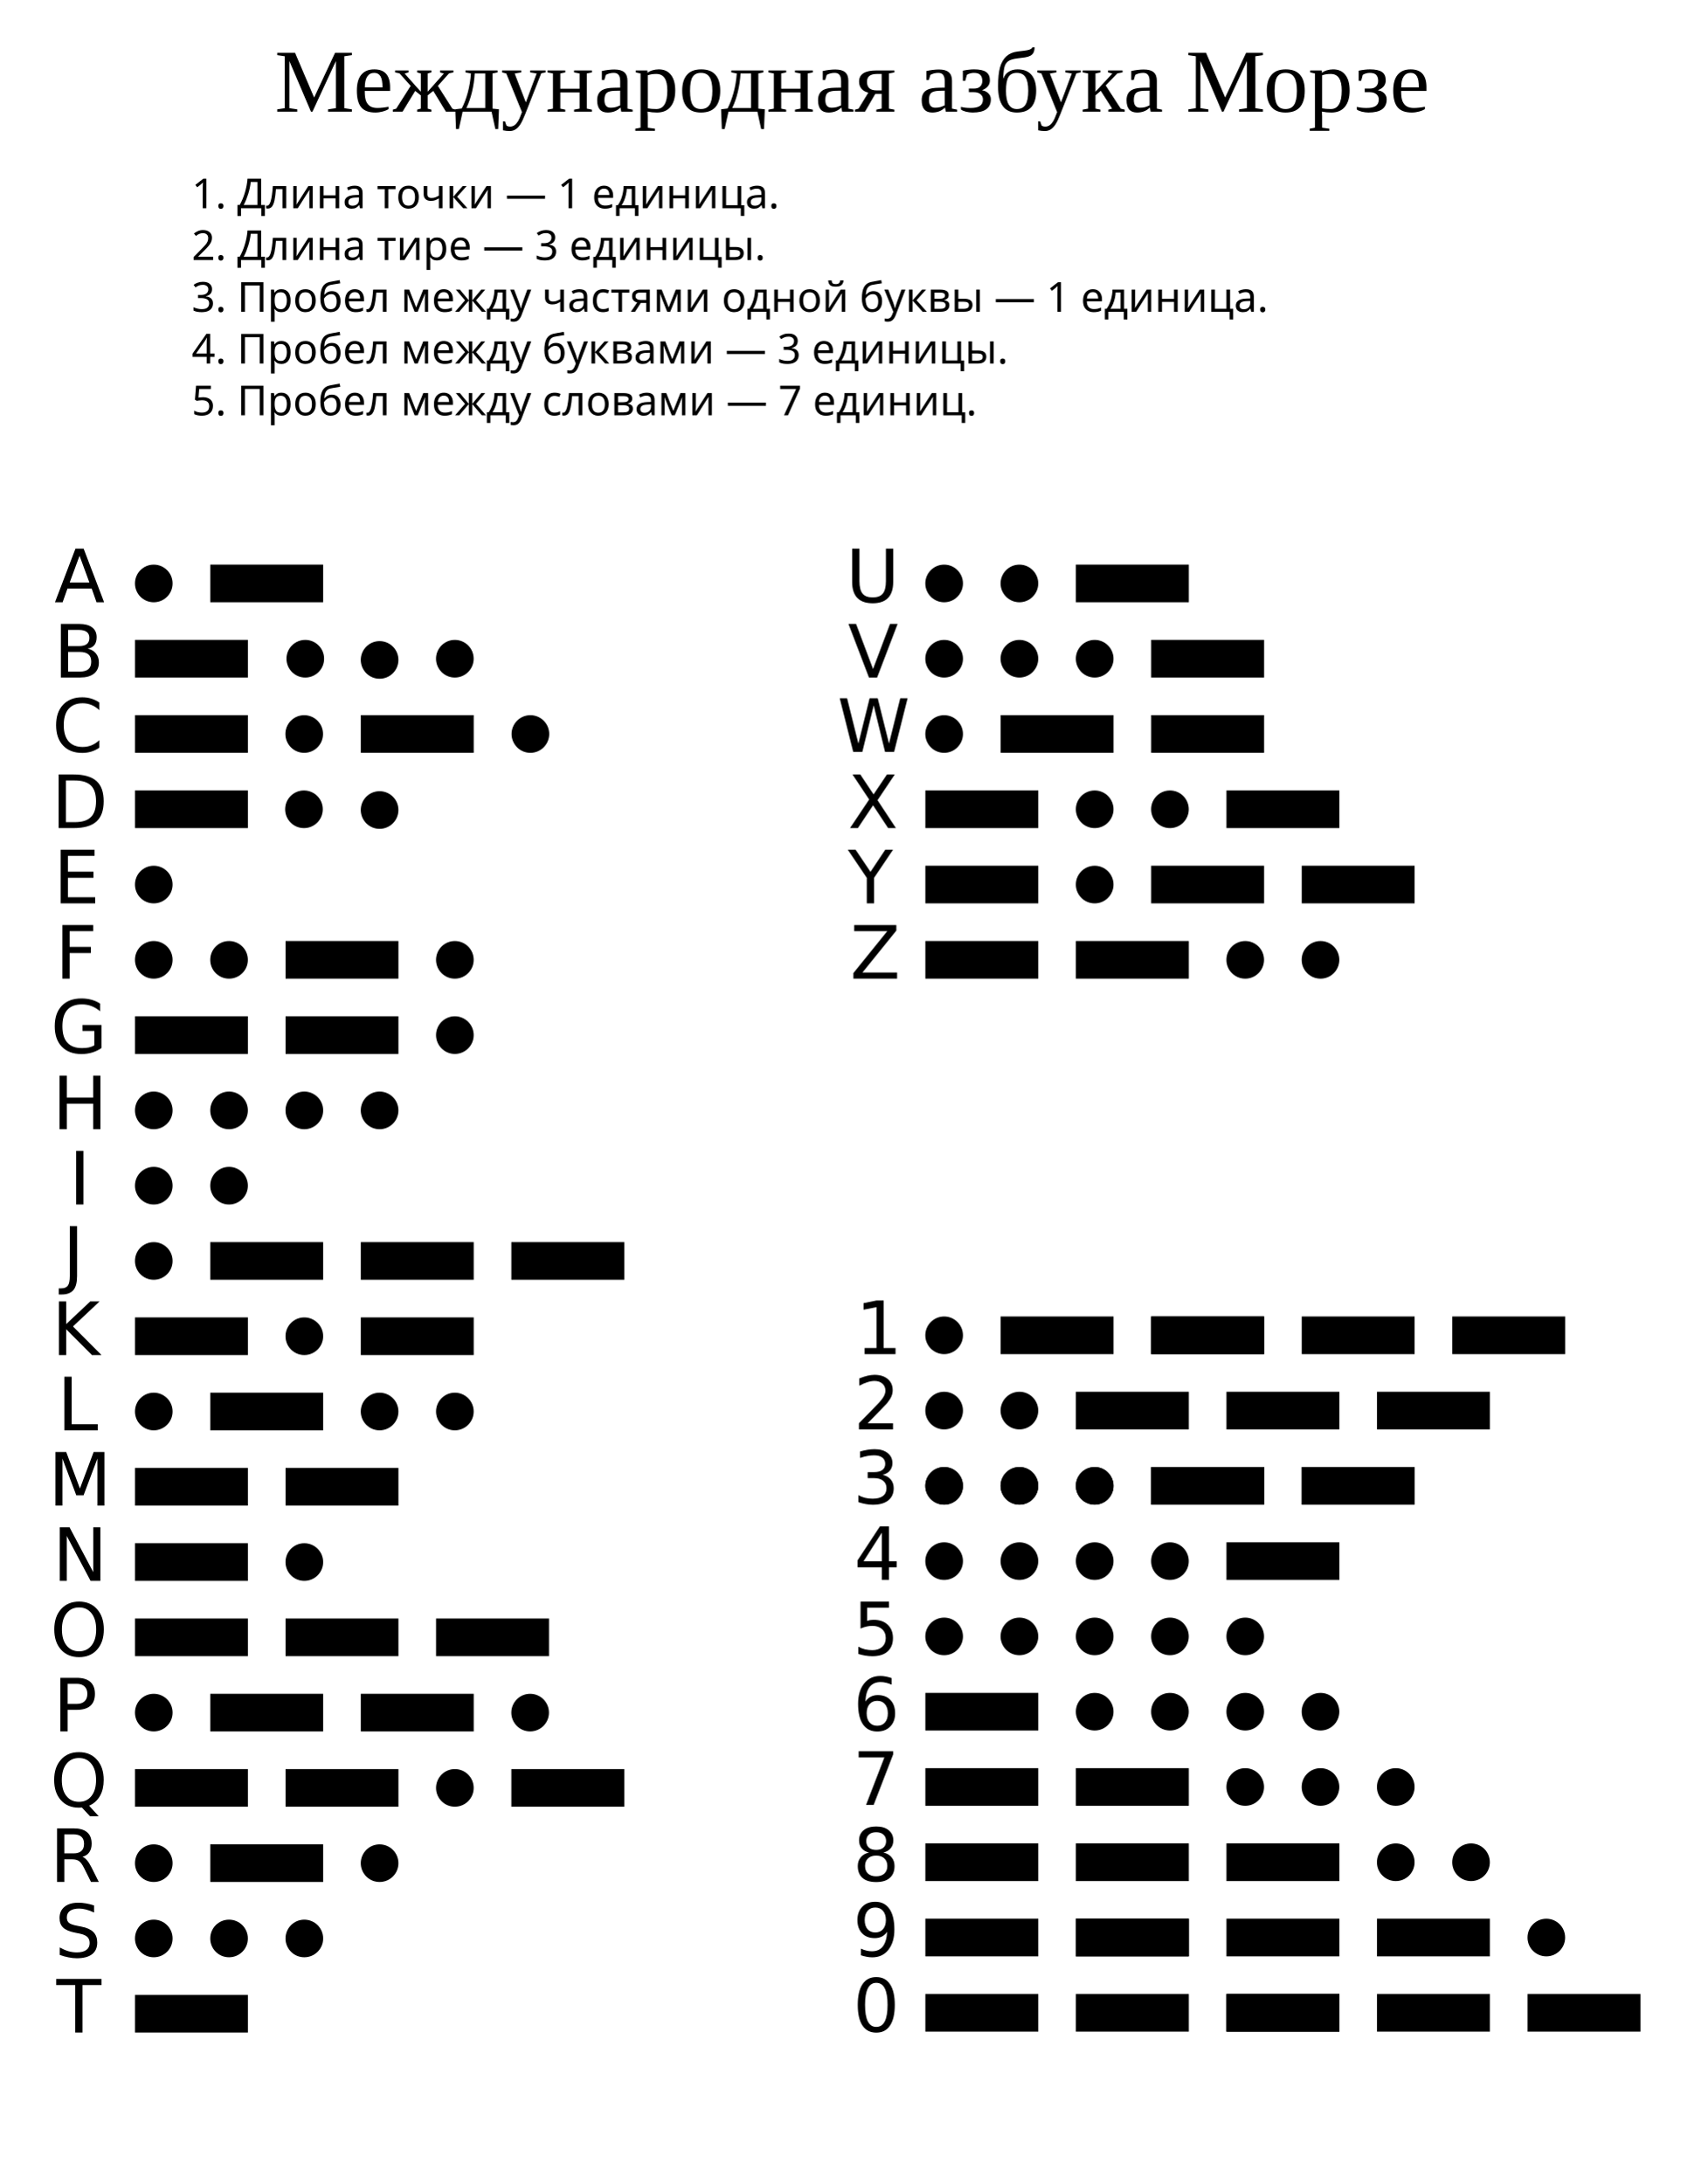
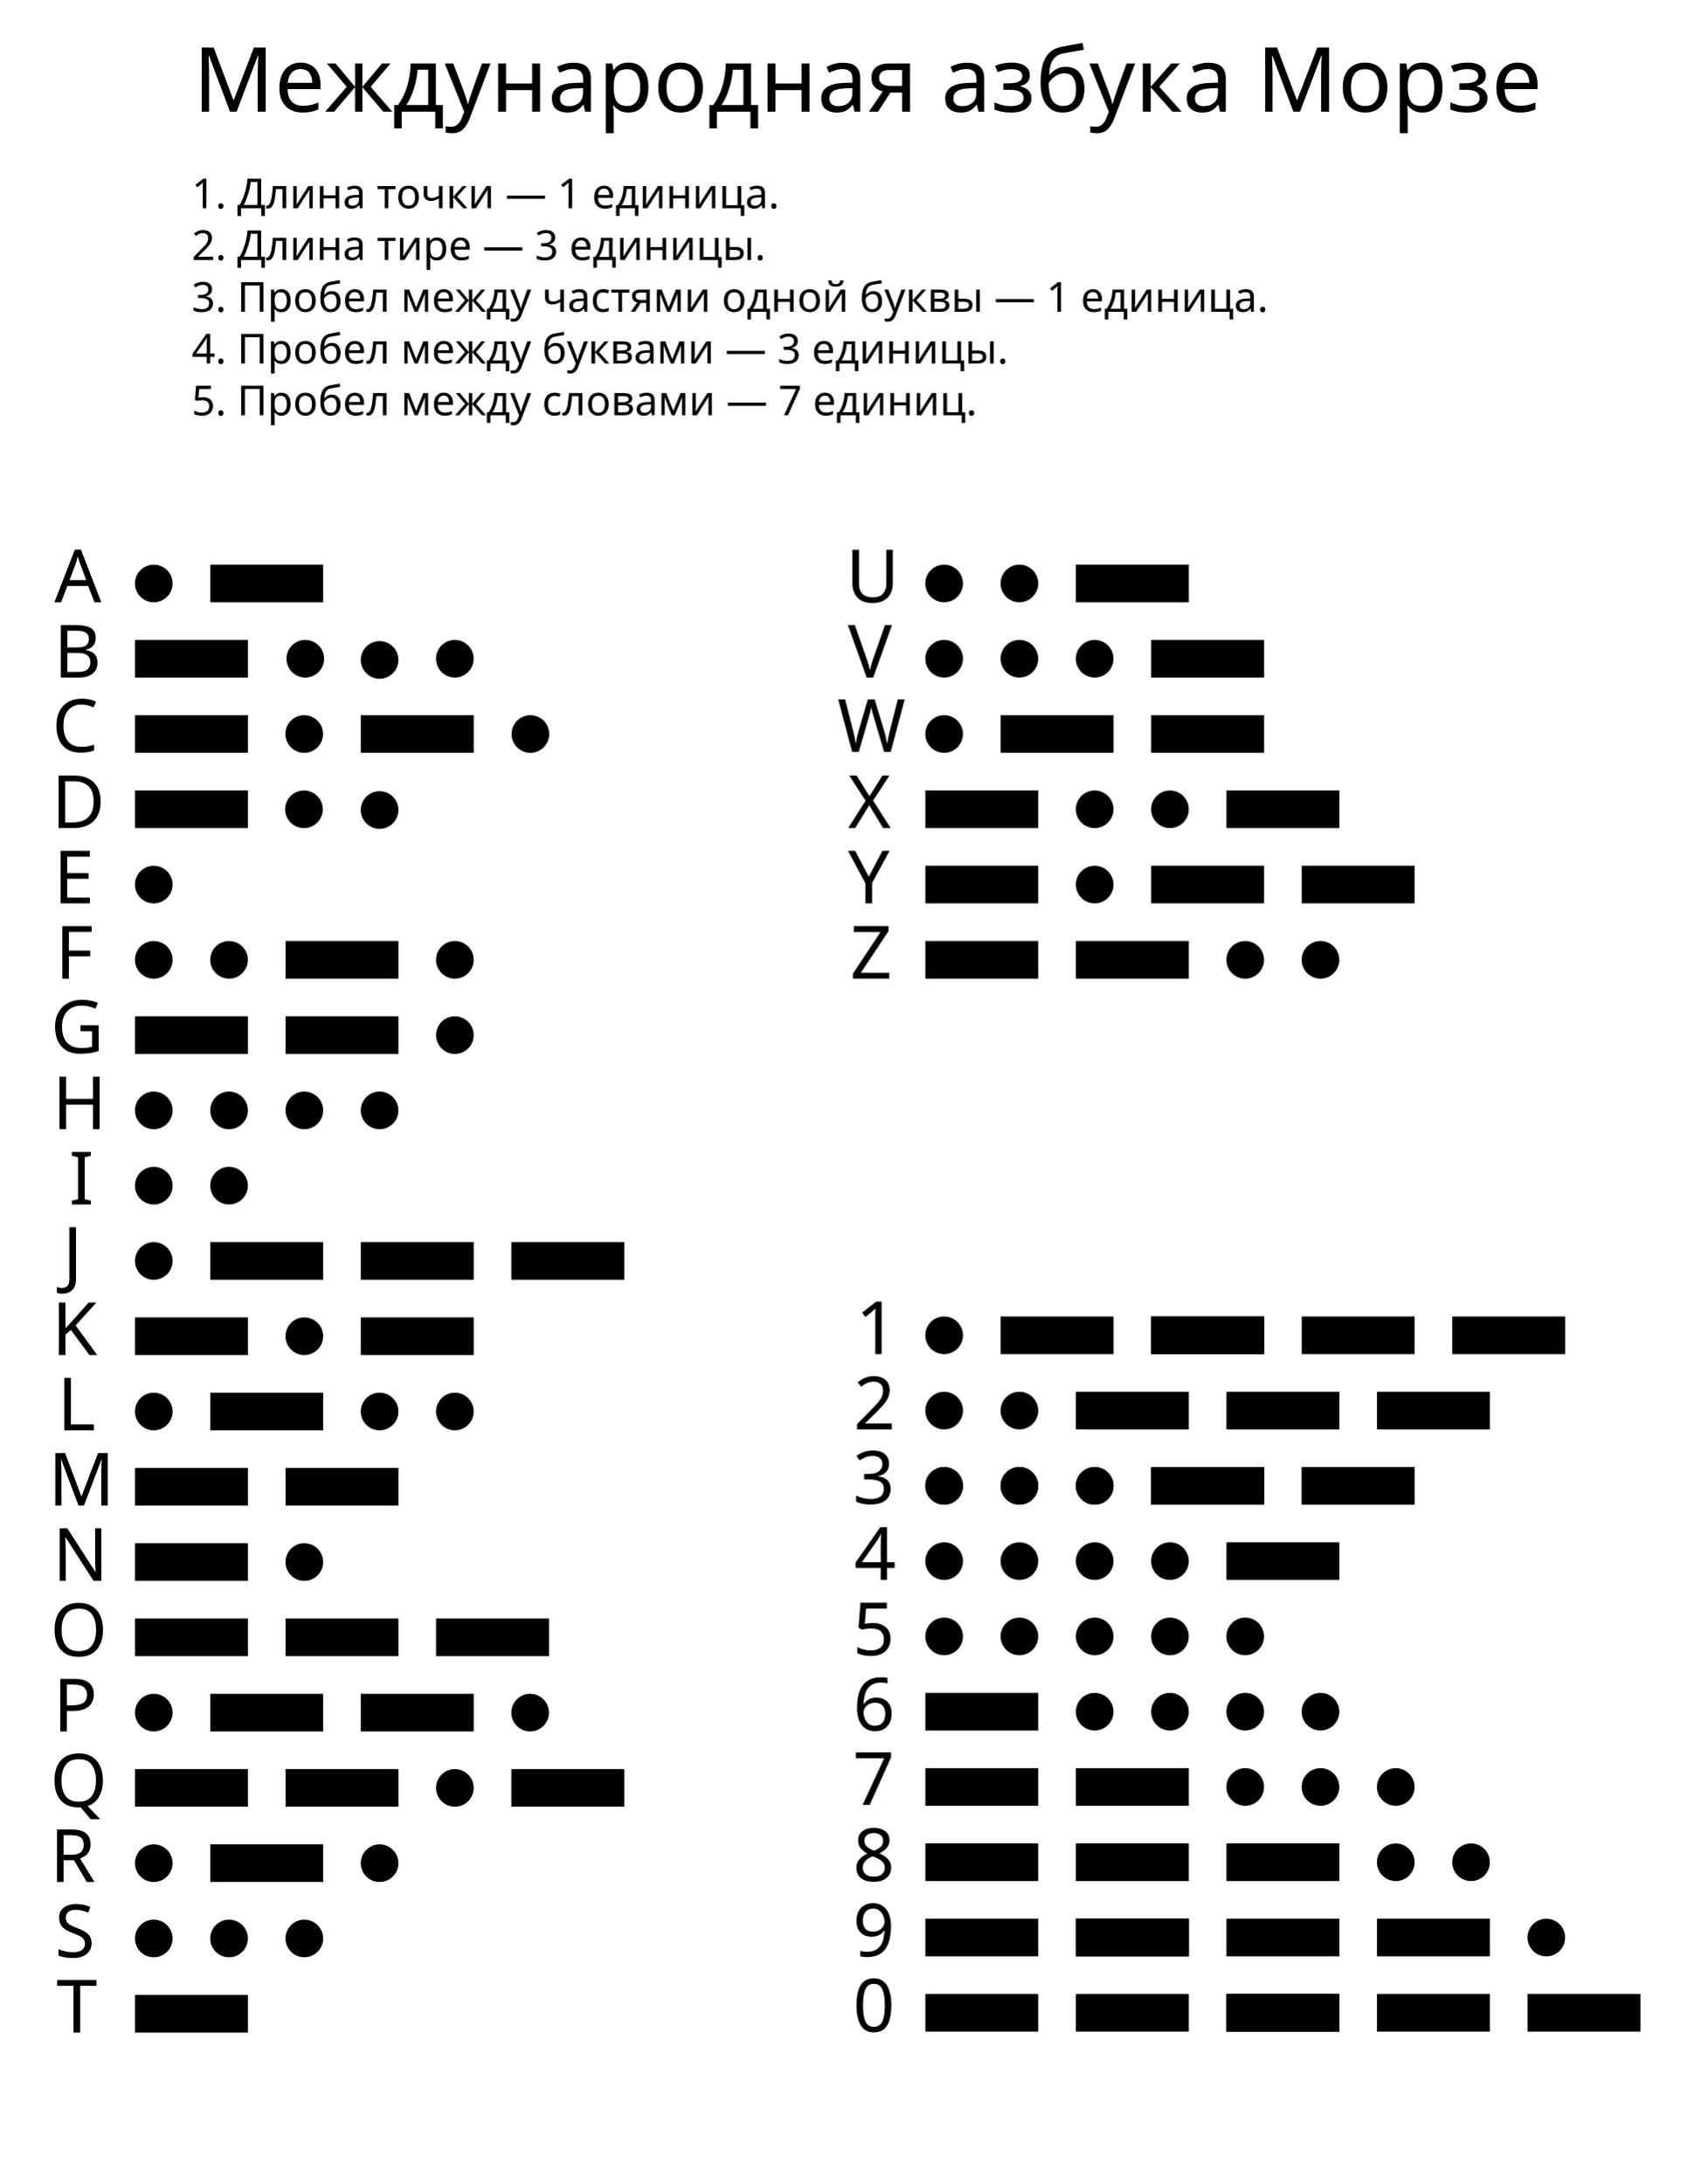
<svg xmlns="http://www.w3.org/2000/svg" xmlns:xlink="http://www.w3.org/1999/xlink" version="1.0" width="450" height="580" viewBox="0 0 414.772 500.994" id="Layer_2" xml:space="preserve">
  <defs id="defs3017" />
  <g id="g2643">
-     <text x="67.249" y="10.538" id="text2872" style="font-size:22px;">Международная азбука Морзе</text>
-     <text x="54.052" y="38.502" style="font-size:10px;font-family:DejaVu Sans" id="text3411">
+     <text x="47.249" y="10.538" id="text2872" style="font-size:22px;font-family:sans-serif;">Международная азбука Морзе</text>
+     <text x="54.052" y="38.502" style="font-size:10px;font-family:sans-serif" id="text3411">
      <tspan x="54.052" y="38.502" id="tspan3413"> </tspan>
      <tspan x="54.052" y="38.502" id="tspan3405" />
      <tspan x="54.052" y="38.502" id="tspan3407" />
      <tspan x="54.052" y="38.502" id="tspan3409" />
    </text>
-     <text x="54.052" y="38.502" style="font-size:10px;font-family:DejaVu Sans" id="text3401">
+     <text x="54.052" y="38.502" style="font-size:10px;font-family:sans-serif" id="text3401">
      <tspan x="54.052" y="38.502" id="tspan3403" />
    </text>
    <text xml:space="preserve" style="font-size:11px;font-style:normal;font-weight:normal;line-height:125%;letter-spacing:0px;word-spacing:0px;fill:#000000;fill-opacity:1;stroke:none;font-family:Sans" x="50.912" y="55.327" id="text3464" transform="matrix(0.9217156,0,0,0.9217156,0,-16.80051)">
      <tspan id="tspan3466" x="50.912" y="55.327">1. Длина точки — 1 единица.</tspan>
      <tspan x="50.912" y="69.077" id="tspan3468">2. Длина тире — 3 единицы.</tspan>
      <tspan x="50.912" y="82.827" id="tspan3470">3. Пробел между частями одной буквы — 1 единица.</tspan>
      <tspan x="50.912" y="96.577" id="tspan3472">4. Пробел между буквами — 3 единицы.</tspan>
      <tspan x="50.912" y="110.327" id="tspan3474">5. Пробел между словами — 7 единиц.</tspan>
    </text>
  </g>
  <g transform="translate(-3.816479,0)" id="g3272">
    <g transform="translate(-18.43432,0)" id="g3132">
      <circle cx="39.4" cy="141.48" r="3.555" transform="matrix(1.296365,0,0,1.296365,202.3859,-57.34044)" id="circle3554" />
      <rect width="27.651" height="9.217" x="285.732" y="121.457" id="rect3556" />
      <circle cx="39.4" cy="141.48" r="3.555" transform="matrix(1.296365,0,0,1.296365,220.8202,-57.34044)" id="circle3558" />
      <circle cx="39.4" cy="141.48" r="3.555" transform="matrix(1.296365,0,0,1.296365,202.3859,-38.90613)" id="circle3560" />
      <circle cx="39.4" cy="141.48" r="3.555" transform="matrix(1.296365,0,0,1.296365,220.8202,-38.90613)" id="circle3562" />
      <circle cx="39.4" cy="141.48" r="3.555" transform="matrix(1.296365,0,0,1.296365,239.2545,-38.90613)" id="circle3564" />
      <rect width="27.651" height="9.217" x="304.166" y="139.891" id="rect3566" />
      <circle cx="39.4" cy="141.48" r="3.555" transform="matrix(1.296365,0,0,1.296365,202.3859,-20.47182)" id="circle3568" />
      <rect width="27.651" height="9.217" x="267.298" y="158.325" id="rect3570" />
      <rect width="27.651" height="9.217" x="304.166" y="158.325" id="rect3572" />
      <rect width="27.651" height="9.217" x="248.863" y="176.76" id="rect3574" />
      <circle cx="39.4" cy="141.48" r="3.555" transform="matrix(1.296365,0,0,1.296365,239.2545,-2.037504)" id="circle3576" />
      <circle cx="39.4" cy="141.48" r="3.555" transform="matrix(1.296365,0,0,1.296365,257.6889,-2.037504)" id="circle3578" />
      <rect width="27.651" height="9.217" x="322.6" y="176.76" id="rect3580" />
      <rect width="27.651" height="9.217" x="248.863" y="195.194" id="rect3588" />
      <rect width="27.651" height="9.217" x="304.166" y="195.194" id="rect3590" />
      <rect width="27.651" height="9.217" x="341.035" y="195.194" id="rect3592" />
      <circle cx="39.4" cy="141.48" r="3.555" transform="matrix(1.296365,0,0,1.296365,239.2545,16.39681)" id="circle3594" />
      <rect width="27.651" height="9.217" x="248.863" y="213.628" id="rect3596" />
      <rect width="27.651" height="9.217" x="285.732" y="213.628" id="rect3598" />
      <circle cx="39.4" cy="141.48" r="3.555" transform="matrix(1.296365,0,0,1.296365,276.1232,34.83112)" id="circle3600" />
      <circle cx="39.4" cy="141.48" r="3.555" transform="matrix(1.296365,0,0,1.296365,294.5575,34.83112)" id="circle3602" />
      <g transform="translate(-1.849737,0)" id="g2615">
-         <text x="231.225" y="130.674" id="text3604" xml:space="preserve" style="font-size:18px;font-family:DejaVu Sans">U</text>
-         <text x="231.748" y="149.108" id="text3608" xml:space="preserve" style="font-size:18px;font-family:DejaVu Sans">V</text>
-         <text x="229.155" y="167.318" id="text3612" xml:space="preserve" style="font-size:18px;font-family:DejaVu Sans">W</text>
-         <text x="231.734" y="185.977" id="text3616" xml:space="preserve" style="font-size:18px;font-family:DejaVu Sans">X</text>
-         <text x="231.761" y="204.411" id="text3620" xml:space="preserve" style="font-size:18px;font-family:DejaVu Sans">Y</text>
-         <text x="232.279" y="222.846" id="text3624" xml:space="preserve" style="font-size:18px;font-family:DejaVu Sans">Z</text>
+         <text x="231.225" y="130.674" id="text3604" xml:space="preserve" style="font-size:18px;font-family:sans-serif">U</text>
+         <text x="231.748" y="149.108" id="text3608" xml:space="preserve" style="font-size:18px;font-family:sans-serif">V</text>
+         <text x="229.155" y="167.318" id="text3612" xml:space="preserve" style="font-size:18px;font-family:sans-serif">W</text>
+         <text x="231.734" y="185.977" id="text3616" xml:space="preserve" style="font-size:18px;font-family:sans-serif">X</text>
+         <text x="231.761" y="204.411" id="text3620" xml:space="preserve" style="font-size:18px;font-family:sans-serif">Y</text>
+         <text x="232.279" y="222.846" id="text3624" xml:space="preserve" style="font-size:18px;font-family:sans-serif">Z</text>
      </g>
    </g>
    <g id="g3169">
      <circle cx="39.4" cy="141.48" r="3.555" transform="matrix(1.296365,0,0,1.296365,-9.608658,-57.34044)" id="circle2870" />
      <rect width="27.651" height="9.217" x="55.303" y="121.457" id="rect3010" />
      <circle cx="39.4" cy="141.48" r="3.555" transform="matrix(1.296365,0,0,1.296365,27.49629,-38.90613)" id="circle3324" />
      <circle cx="39.4" cy="141.48" r="3.555" transform="matrix(1.296365,0,0,1.296365,45.69428,-38.61128)" id="circle3326" />
      <circle cx="39.4" cy="141.48" r="3.555" transform="matrix(1.296365,0,0,1.296365,64.12268,-38.90613)" id="circle3328" />
      <rect width="27.651" height="9.217" x="36.869" y="158.325" id="rect3330" />
      <circle cx="39.4" cy="141.48" r="3.555" transform="matrix(1.296365,0,0,1.296365,27.23125,-20.47181)" id="circle3332" />
      <rect width="27.651" height="9.217" x="92.172" y="158.325" id="rect3334" />
      <circle cx="39.4" cy="141.48" r="3.555" transform="matrix(1.296365,0,0,1.296365,82.62363,-20.47181)" id="circle3336" />
      <rect width="27.651" height="9.217" x="36.869" y="176.76" id="rect3338" />
      <circle cx="39.4" cy="141.48" r="3.555" transform="matrix(1.296365,0,0,1.296365,27.17162,-2.037504)" id="circle3340" />
      <circle cx="39.4" cy="141.48" r="3.555" transform="matrix(1.296365,0,0,1.296365,45.69428,-1.859714)" id="circle3342" />
      <circle cx="39.4" cy="141.48" r="3.555" transform="matrix(1.296365,0,0,1.296365,-9.608658,16.39681)" id="circle3412" />
      <circle cx="39.4" cy="141.48" r="3.555" transform="matrix(1.296365,0,0,1.296365,-9.608657,34.83112)" id="circle3414" />
      <circle cx="39.4" cy="141.48" r="3.555" transform="matrix(1.296365,0,0,1.296365,8.825654,34.83112)" id="circle3416" />
      <rect width="27.651" height="9.217" x="73.737" y="213.628" id="rect3420" />
      <circle cx="39.4" cy="141.48" r="3.555" transform="matrix(1.296365,0,0,1.296365,64.12859,34.83112)" id="circle3422" />
      <rect width="27.651" height="9.217" x="36.869" y="232.063" id="rect3424" />
      <rect width="27.651" height="9.217" x="73.737" y="232.063" id="rect3426" />
      <circle cx="39.4" cy="141.48" r="3.555" transform="matrix(1.296365,0,0,1.296365,64.12859,53.26543)" id="circle3428" />
      <circle cx="39.4" cy="141.48" r="3.555" transform="matrix(1.296365,0,0,1.296365,-9.608658,71.69974)" id="circle3458" />
      <circle cx="39.4" cy="141.48" r="3.555" transform="matrix(1.296365,0,0,1.296365,8.825653,71.69974)" id="circle3460" />
      <circle cx="39.4" cy="141.48" r="3.555" transform="matrix(1.296365,0,0,1.296365,27.25997,71.69974)" id="circle3462" />
      <circle cx="39.4" cy="141.48" r="3.555" transform="matrix(1.296365,0,0,1.296365,45.69428,71.69974)" id="circle3464" />
      <circle cx="39.4" cy="141.48" r="3.555" transform="matrix(1.296365,0,0,1.296365,-9.608658,90.13405)" id="circle3466" />
      <circle cx="39.4" cy="141.48" r="3.555" transform="matrix(1.296365,0,0,1.296365,8.825654,90.13405)" id="circle3468" />
      <circle cx="39.4" cy="141.48" r="3.555" transform="matrix(1.296365,0,0,1.296365,-9.608658,108.5684)" id="circle3470" />
      <rect width="27.651" height="9.217" x="55.303" y="287.366" id="rect3472" />
      <rect width="27.651" height="9.217" x="92.172" y="287.366" id="rect3474" />
      <rect width="27.651" height="9.217" x="129.04" y="287.366" id="rect3476" />
      <rect width="27.651" height="9.217" x="36.869" y="305.8" id="rect3478" />
      <circle cx="39.4" cy="141.48" r="3.555" transform="matrix(1.296365,0,0,1.296365,27.25997,127.0027)" id="circle3480" />
      <rect width="27.651" height="9.217" x="92.172" y="305.8" id="rect3482" />
      <circle cx="39.4" cy="141.48" r="3.555" transform="matrix(1.296365,0,0,1.296365,-9.608658,145.437)" id="circle3484" />
      <rect width="27.651" height="9.217" x="55.303" y="324.234" id="rect3486" />
      <circle cx="39.4" cy="141.48" r="3.555" transform="matrix(1.296365,0,0,1.296365,45.69428,145.437)" id="circle3488" />
      <circle cx="39.4" cy="141.48" r="3.555" transform="matrix(1.296365,0,0,1.296365,64.12859,145.437)" id="circle3490" />
      <rect width="27.651" height="9.217" x="36.869" y="342.669" id="rect3492" />
      <rect width="27.651" height="9.217" x="73.737" y="342.669" id="rect3494" />
      <rect width="27.651" height="9.217" x="36.869" y="361.103" id="rect3496" />
      <circle cx="39.4" cy="141.48" r="3.555" transform="matrix(1.296365,0,0,1.296365,27.25997,182.3056)" id="circle3498" />
      <rect width="27.651" height="9.217" x="36.869" y="379.537" id="rect3500" />
      <rect width="27.651" height="9.217" x="73.737" y="379.537" id="rect3502" />
      <rect width="27.651" height="9.217" x="110.606" y="379.537" id="rect3504" />
      <circle cx="39.4" cy="141.48" r="3.555" transform="matrix(1.296365,0,0,1.296365,-9.608658,219.1742)" id="circle3506" />
      <rect width="27.651" height="9.217" x="55.303" y="397.971" id="rect3508" />
      <rect width="27.651" height="9.217" x="92.172" y="397.971" id="rect3510" />
      <circle cx="39.4" cy="141.48" r="3.555" transform="matrix(1.296365,0,0,1.296365,82.5629,219.1742)" id="circle3512" />
      <rect width="27.651" height="9.217" x="36.869" y="416.406" id="rect3514" />
      <rect width="27.651" height="9.217" x="73.737" y="416.406" id="rect3516" />
      <circle cx="39.4" cy="141.48" r="3.555" transform="matrix(1.296365,0,0,1.296365,64.12859,237.6085)" id="circle3518" />
      <rect width="27.651" height="9.217" x="129.04" y="416.406" id="rect3520" />
      <circle cx="39.4" cy="141.48" r="3.555" transform="matrix(1.296365,0,0,1.296365,-9.608657,256.0428)" id="circle3522" />
      <rect width="27.651" height="9.217" x="55.303" y="434.84" id="rect3524" />
      <circle cx="39.4" cy="141.48" r="3.555" transform="matrix(1.296365,0,0,1.296365,45.69428,256.0428)" id="circle3526" />
      <circle cx="39.4" cy="141.48" r="3.555" transform="matrix(1.296365,0,0,1.296365,27.25997,274.4772)" id="circle3528" />
      <circle cx="39.4" cy="141.48" r="3.555" transform="matrix(1.296365,0,0,1.296365,8.825654,274.4772)" id="circle3530" />
      <circle cx="39.4" cy="141.48" r="3.555" transform="matrix(1.296365,0,0,1.296365,-9.608657,274.4772)" id="circle3532" />
      <rect width="27.651" height="9.217" x="36.869" y="471.709" id="rect3534" />
      <g id="g2573">
-         <text x="17.138" y="130.674" id="text3309" xml:space="preserve" style="font-size:18px;font-family:DejaVu Sans">A</text>
-         <text x="16.954" y="149.108" id="text3344" xml:space="preserve" style="font-size:18px;font-family:DejaVu Sans">B</text>
-         <text x="16.535" y="167.318" id="text3350" xml:space="preserve" style="font-size:18px;font-family:DejaVu Sans">C</text>
-         <text x="16.409" y="185.977" id="text3356" xml:space="preserve" style="font-size:18px;font-family:DejaVu Sans">D</text>
-         <text x="16.904" y="204.411" id="text3360" xml:space="preserve" style="font-size:18px;font-family:DejaVu Sans">E</text>
-         <text x="17.323" y="222.846" id="text3364" xml:space="preserve" style="font-size:18px;font-family:DejaVu Sans">F</text>
-         <text x="16.202" y="241.055" id="text3368" xml:space="preserve" style="font-size:18px;font-family:DejaVu Sans">G</text>
-         <text x="16.634" y="259.714" id="text3372" xml:space="preserve" style="font-size:18px;font-family:DejaVu Sans">H</text>
-         <text x="20.694" y="278.148" id="text3376" xml:space="preserve" style="font-size:18px;font-family:DejaVu Sans">I</text>
-         <text x="19.145" y="296.583" id="text3380" xml:space="preserve" style="font-size:18px;font-family:DejaVu Sans">J</text>
-         <text x="16.481" y="315.017" id="text3384" xml:space="preserve" style="font-size:18px;font-family:DejaVu Sans">K</text>
-         <text x="17.813" y="333.451" id="text3388" xml:space="preserve" style="font-size:18px;font-family:DejaVu Sans">L</text>
-         <text x="15.621" y="351.886" id="text3392" xml:space="preserve" style="font-size:18px;font-family:DejaVu Sans">M</text>
-         <text x="16.684" y="370.32" id="text3396" xml:space="preserve" style="font-size:18px;font-family:DejaVu Sans">N</text>
-         <text x="16.085" y="388.754" id="text3400" xml:space="preserve" style="font-size:18px;font-family:DejaVu Sans">O</text>
-         <text x="16.058" y="425.623" id="text3404" xml:space="preserve" style="font-size:18px;font-family:DejaVu Sans">Q</text>
-         <text x="16.828" y="407.189" id="text3408" xml:space="preserve" style="font-size:18px;font-family:DejaVu Sans">P</text>
-         <text x="16.022" y="444.057" id="text3536" xml:space="preserve" style="font-size:18px;font-family:DejaVu Sans">R</text>
-         <text x="17.206" y="462.492" id="text3540" xml:space="preserve" style="font-size:18px;font-family:DejaVu Sans">S</text>
-         <text x="17.624" y="480.926" id="text3544" xml:space="preserve" style="font-size:18px;font-family:DejaVu Sans">T</text>
+         <text x="17.138" y="130.674" id="text3309" xml:space="preserve" style="font-size:18px;font-family:sans-serif">A</text>
+         <text x="16.954" y="149.108" id="text3344" xml:space="preserve" style="font-size:18px;font-family:sans-serif">B</text>
+         <text x="16.535" y="167.318" id="text3350" xml:space="preserve" style="font-size:18px;font-family:sans-serif">C</text>
+         <text x="16.409" y="185.977" id="text3356" xml:space="preserve" style="font-size:18px;font-family:sans-serif">D</text>
+         <text x="16.904" y="204.411" id="text3360" xml:space="preserve" style="font-size:18px;font-family:sans-serif">E</text>
+         <text x="17.323" y="222.846" id="text3364" xml:space="preserve" style="font-size:18px;font-family:sans-serif">F</text>
+         <text x="16.202" y="241.055" id="text3368" xml:space="preserve" style="font-size:18px;font-family:sans-serif">G</text>
+         <text x="16.634" y="259.714" id="text3372" xml:space="preserve" style="font-size:18px;font-family:sans-serif">H</text>
+         <text x="20.694" y="278.148" id="text3376" xml:space="preserve" style="font-size:18px;font-family:sans-serif">I</text>
+         <text x="19.145" y="296.583" id="text3380" xml:space="preserve" style="font-size:18px;font-family:sans-serif">J</text>
+         <text x="16.481" y="315.017" id="text3384" xml:space="preserve" style="font-size:18px;font-family:sans-serif">K</text>
+         <text x="17.813" y="333.451" id="text3388" xml:space="preserve" style="font-size:18px;font-family:sans-serif">L</text>
+         <text x="15.621" y="351.886" id="text3392" xml:space="preserve" style="font-size:18px;font-family:sans-serif">M</text>
+         <text x="16.684" y="370.32" id="text3396" xml:space="preserve" style="font-size:18px;font-family:sans-serif">N</text>
+         <text x="16.085" y="388.754" id="text3400" xml:space="preserve" style="font-size:18px;font-family:sans-serif">O</text>
+         <text x="16.058" y="425.623" id="text3404" xml:space="preserve" style="font-size:18px;font-family:sans-serif">Q</text>
+         <text x="16.828" y="407.189" id="text3408" xml:space="preserve" style="font-size:18px;font-family:sans-serif">P</text>
+         <text x="16.022" y="444.057" id="text3536" xml:space="preserve" style="font-size:18px;font-family:sans-serif">R</text>
+         <text x="17.206" y="462.492" id="text3540" xml:space="preserve" style="font-size:18px;font-family:sans-serif">S</text>
+         <text x="17.624" y="480.926" id="text3544" xml:space="preserve" style="font-size:18px;font-family:sans-serif">T</text>
      </g>
      <use transform="translate(-18.43431,18.43431)" id="use2703" x="0" y="0" width="414.772" height="500.994" xlink:href="#rect3010" />
    </g>
    <g transform="translate(-18.43431,64.2951)" id="g3051">
      <use transform="translate(211.9946,119.823)" id="use2707" x="0" y="0" width="414.772" height="500.994" xlink:href="#rect3010" />
      <use transform="translate(248.8632,119.823)" id="use2709" x="0" y="0" width="414.772" height="500.994" xlink:href="#rect3010" />
      <use id="use2711" x="0" y="0" width="414.772" height="500.994" xlink:href="#use2709" />
      <use transform="translate(285.7318,119.823)" id="use2713" x="0" y="0" width="414.772" height="500.994" xlink:href="#rect3010" />
      <use transform="translate(322.6005,119.823)" id="use2715" x="0" y="0" width="414.772" height="500.994" xlink:href="#rect3010" />
      <use transform="translate(211.9946,119.823)" id="use2717" x="0" y="0" width="414.772" height="500.994" xlink:href="#circle2870" />
      <use transform="translate(211.9946,138.2573)" id="use2719" x="0" y="0" width="414.772" height="500.994" xlink:href="#circle2870" />
      <use transform="translate(230.4289,138.2573)" id="use2721" x="0" y="0" width="414.772" height="500.994" xlink:href="#circle2870" />
      <use transform="translate(230.4289,138.2573)" id="use2723" x="0" y="0" width="414.772" height="500.994" xlink:href="#rect3010" />
      <use transform="translate(267.2975,138.2573)" id="use2725" x="0" y="0" width="414.772" height="500.994" xlink:href="#rect3010" />
      <use transform="translate(304.1661,138.2573)" id="use2727" x="0" y="0" width="414.772" height="500.994" xlink:href="#rect3010" />
      <use transform="translate(211.9946,156.6916)" id="use2779" x="0" y="0" width="414.772" height="500.994" xlink:href="#circle2870" />
      <use transform="translate(18.43431,4.0522843e-6)" id="use2781" x="0" y="0" width="414.772" height="500.994" xlink:href="#use2779" />
      <use transform="translate(18.43431,0)" id="use2783" x="0" y="0" width="414.772" height="500.994" xlink:href="#use2781" />
      <use transform="translate(18.43431,18.43431)" id="use2785" x="0" y="0" width="414.772" height="500.994" xlink:href="#use2723" />
      <use transform="translate(36.86862,9.8155382e-8)" id="use2787" x="0" y="0" width="414.772" height="500.994" xlink:href="#use2785" />
      <use transform="translate(2.324722e-7,18.43431)" id="use2789" x="0" y="0" width="414.772" height="500.994" xlink:href="#use2779" />
      <use transform="translate(18.43431,7.8636818e-8)" id="use2791" x="0" y="0" width="414.772" height="500.994" xlink:href="#use2789" />
      <use transform="translate(18.43431,0)" id="use2793" x="0" y="0" width="414.772" height="500.994" xlink:href="#use2791" />
      <use transform="translate(18.43431,0)" id="use2795" x="0" y="0" width="414.772" height="500.994" xlink:href="#use2793" />
      <use transform="translate(18.43431,18.43431)" id="use2797" x="0" y="0" width="414.772" height="500.994" xlink:href="#use2785" />
      <use transform="translate(-2.3247221e-7,18.43431)" id="use2799" x="0" y="0" width="414.772" height="500.994" xlink:href="#use2789" />
      <use transform="translate(18.43431,-4.2724257e-8)" id="use2801" x="0" y="0" width="414.772" height="500.994" xlink:href="#use2799" />
      <use transform="translate(18.43431,0)" id="use2803" x="0" y="0" width="414.772" height="500.994" xlink:href="#use2801" />
      <use transform="translate(18.43431,0)" id="use2805" x="0" y="0" width="414.772" height="500.994" xlink:href="#use2803" />
      <use transform="translate(18.43431,0)" id="use2807" x="0" y="0" width="414.772" height="500.994" xlink:href="#use2805" />
      <use transform="translate(36.86862,36.86862)" id="use2809" x="0" y="0" width="414.772" height="500.994" xlink:href="#use2789" />
      <use transform="translate(36.86862,36.86862)" id="use2811" x="0" y="0" width="414.772" height="500.994" xlink:href="#use2791" />
      <use transform="translate(36.86862,36.86862)" id="use2813" x="0" y="0" width="414.772" height="500.994" xlink:href="#use2793" />
      <use transform="translate(36.86862,36.86862)" id="use2815" x="0" y="0" width="414.772" height="500.994" xlink:href="#use2795" />
      <use transform="translate(-73.73725,36.86862)" id="use2817" x="0" y="0" width="414.772" height="500.994" xlink:href="#use2797" />
      <use id="use2819" x="0" y="0" width="414.772" height="500.994" xlink:href="#use2779" />
      <use id="use2821" x="0" y="0" width="414.772" height="500.994" xlink:href="#use2781" />
      <use id="use2823" x="0" y="0" width="414.772" height="500.994" xlink:href="#use2783" />
      <use id="use2825" x="0" y="0" width="414.772" height="500.994" xlink:href="#use2785" />
      <use id="use2827" x="0" y="0" width="414.772" height="500.994" xlink:href="#use2787" />
      <use transform="translate(73.73724,73.73725)" id="use2829" x="0" y="0" width="414.772" height="500.994" xlink:href="#use2779" />
      <use transform="translate(73.73724,73.73724)" id="use2831" x="0" y="0" width="414.772" height="500.994" xlink:href="#use2781" />
      <use transform="translate(73.73724,73.73724)" id="use2833" x="0" y="0" width="414.772" height="500.994" xlink:href="#use2783" />
      <use transform="translate(-55.30293,73.73724)" id="use2845" x="0" y="0" width="414.772" height="500.994" xlink:href="#use2825" />
      <use transform="translate(-55.30293,73.73725)" id="use2847" x="0" y="0" width="414.772" height="500.994" xlink:href="#use2827" />
      <use transform="translate(36.86862,18.43431)" id="use2849" x="0" y="0" width="414.772" height="500.994" xlink:href="#use2829" />
      <use transform="translate(36.86862,18.43431)" id="use2851" x="0" y="0" width="414.772" height="500.994" xlink:href="#use2831" />
      <use transform="translate(36.86862,18.43431)" id="use2855" x="0" y="0" width="414.772" height="500.994" xlink:href="#use2845" />
      <use transform="translate(36.86862,18.43431)" id="use2857" x="0" y="0" width="414.772" height="500.994" xlink:href="#use2847" />
      <use transform="translate(-36.86862,3.3648014e-7)" id="use2859" x="0" y="0" width="414.772" height="500.994" xlink:href="#use2855" />
      <use transform="translate(-18.43432,147.4745)" id="use2861" x="0" y="0" width="414.772" height="500.994" xlink:href="#use2707" />
      <use transform="translate(-18.43432,147.4745)" id="use2863" x="0" y="0" width="414.772" height="500.994" xlink:href="#use2709" />
      <use transform="translate(-18.43432,147.4745)" id="use2865" x="0" y="0" width="414.772" height="500.994" xlink:href="#use2711" />
      <use transform="translate(-18.43432,147.4745)" id="use2867" x="0" y="0" width="414.772" height="500.994" xlink:href="#use2713" />
      <use transform="translate(-18.43432,147.4745)" id="use2869" x="0" y="0" width="414.772" height="500.994" xlink:href="#use2715" />
      <use transform="translate(-110.6059,18.4343)" id="use2873" x="0" y="0" width="414.772" height="500.994" xlink:href="#use2869" />
      <use transform="translate(18.43431,18.43431)" id="use2875" x="0" y="0" width="414.772" height="500.994" xlink:href="#use2851" />
      <use transform="translate(36.86863,18.4343)" id="use2877" x="0" y="0" width="414.772" height="500.994" xlink:href="#use2861" />
      <use transform="translate(36.86863,18.4343)" id="use2879" x="0" y="0" width="414.772" height="500.994" xlink:href="#use2863" />
      <use transform="translate(36.86863,18.4343)" id="use2881" x="0" y="0" width="414.772" height="500.994" xlink:href="#use2865" />
      <use transform="translate(36.86863,18.4343)" id="use2883" x="0" y="0" width="414.772" height="500.994" xlink:href="#use2867" />
      <use transform="translate(36.86863,18.4343)" id="use2885" x="0" y="0" width="414.772" height="500.994" xlink:href="#use2869" />
      <g id="g3029">
-         <text x="231.757" y="250.497" id="text2889" xml:space="preserve" style="font-size:18px;font-family:DejaVu Sans">1</text>
-         <text x="231.284" y="268.931" id="text2893" xml:space="preserve" style="font-size:18px;font-family:DejaVu Sans">2</text>
-         <text x="231.099" y="287.141" id="text2897" xml:space="preserve" style="font-size:18px;font-family:DejaVu Sans">3</text>
-         <text x="231.397" y="305.8" id="text2901" xml:space="preserve" style="font-size:18px;font-family:DejaVu Sans">4</text>
-         <text x="231.054" y="324.234" id="text2905" xml:space="preserve" style="font-size:18px;font-family:DejaVu Sans">5</text>
-         <text x="231.144" y="342.669" id="text2909" xml:space="preserve" style="font-size:18px;font-family:DejaVu Sans">6</text>
-         <text x="231.05" y="360.878" id="text2913" xml:space="preserve" style="font-size:18px;font-family:DejaVu Sans">7</text>
-         <text x="231.099" y="379.537" id="text2917" xml:space="preserve" style="font-size:18px;font-family:DejaVu Sans">8</text>
-         <text x="231.09" y="397.971" id="text2921" xml:space="preserve" style="font-size:18px;font-family:DejaVu Sans">9</text>
-         <text x="231.126" y="416.406" id="text2925" xml:space="preserve" style="font-size:18px;font-family:DejaVu Sans">0</text>
+         <text x="231.757" y="250.497" id="text2889" xml:space="preserve" style="font-size:18px;font-family:sans-serif">1</text>
+         <text x="231.284" y="268.931" id="text2893" xml:space="preserve" style="font-size:18px;font-family:sans-serif">2</text>
+         <text x="231.099" y="287.141" id="text2897" xml:space="preserve" style="font-size:18px;font-family:sans-serif">3</text>
+         <text x="231.397" y="305.8" id="text2901" xml:space="preserve" style="font-size:18px;font-family:sans-serif">4</text>
+         <text x="231.054" y="324.234" id="text2905" xml:space="preserve" style="font-size:18px;font-family:sans-serif">5</text>
+         <text x="231.144" y="342.669" id="text2909" xml:space="preserve" style="font-size:18px;font-family:sans-serif">6</text>
+         <text x="231.05" y="360.878" id="text2913" xml:space="preserve" style="font-size:18px;font-family:sans-serif">7</text>
+         <text x="231.099" y="379.537" id="text2917" xml:space="preserve" style="font-size:18px;font-family:sans-serif">8</text>
+         <text x="231.09" y="397.971" id="text2921" xml:space="preserve" style="font-size:18px;font-family:sans-serif">9</text>
+         <text x="231.126" y="416.406" id="text2925" xml:space="preserve" style="font-size:18px;font-family:sans-serif">0</text>
      </g>
    </g>
  </g>
</svg>
